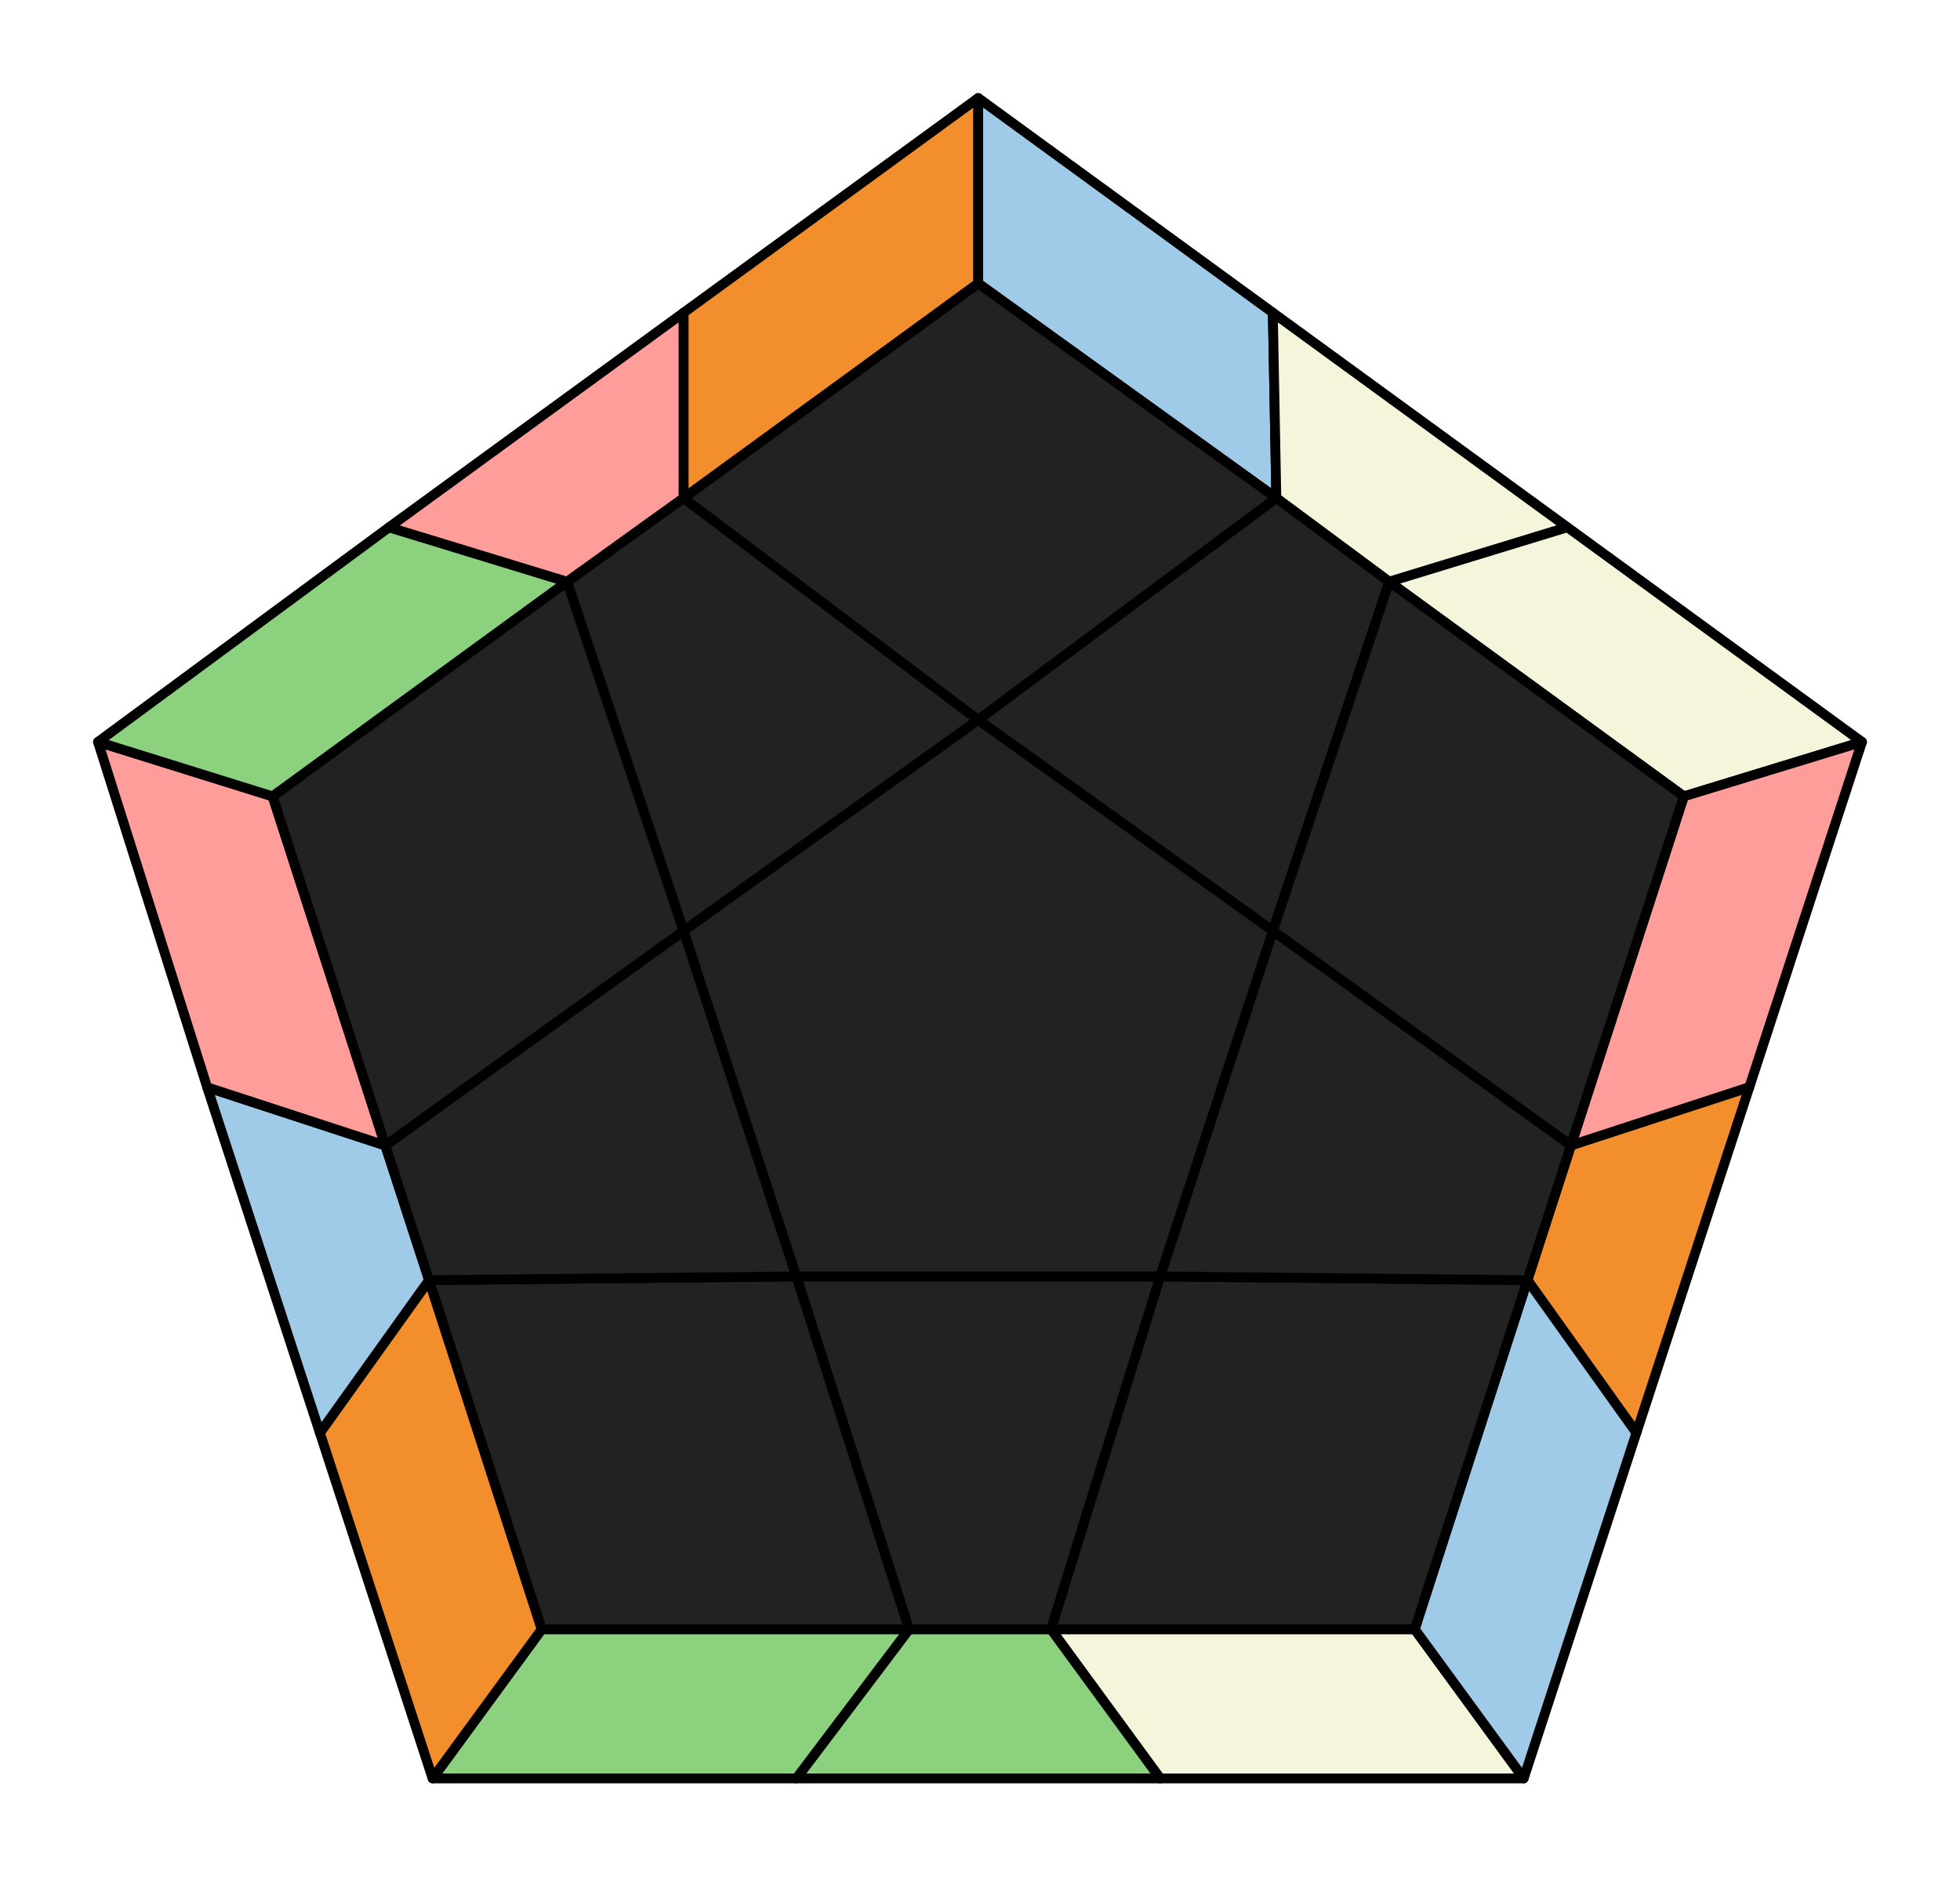
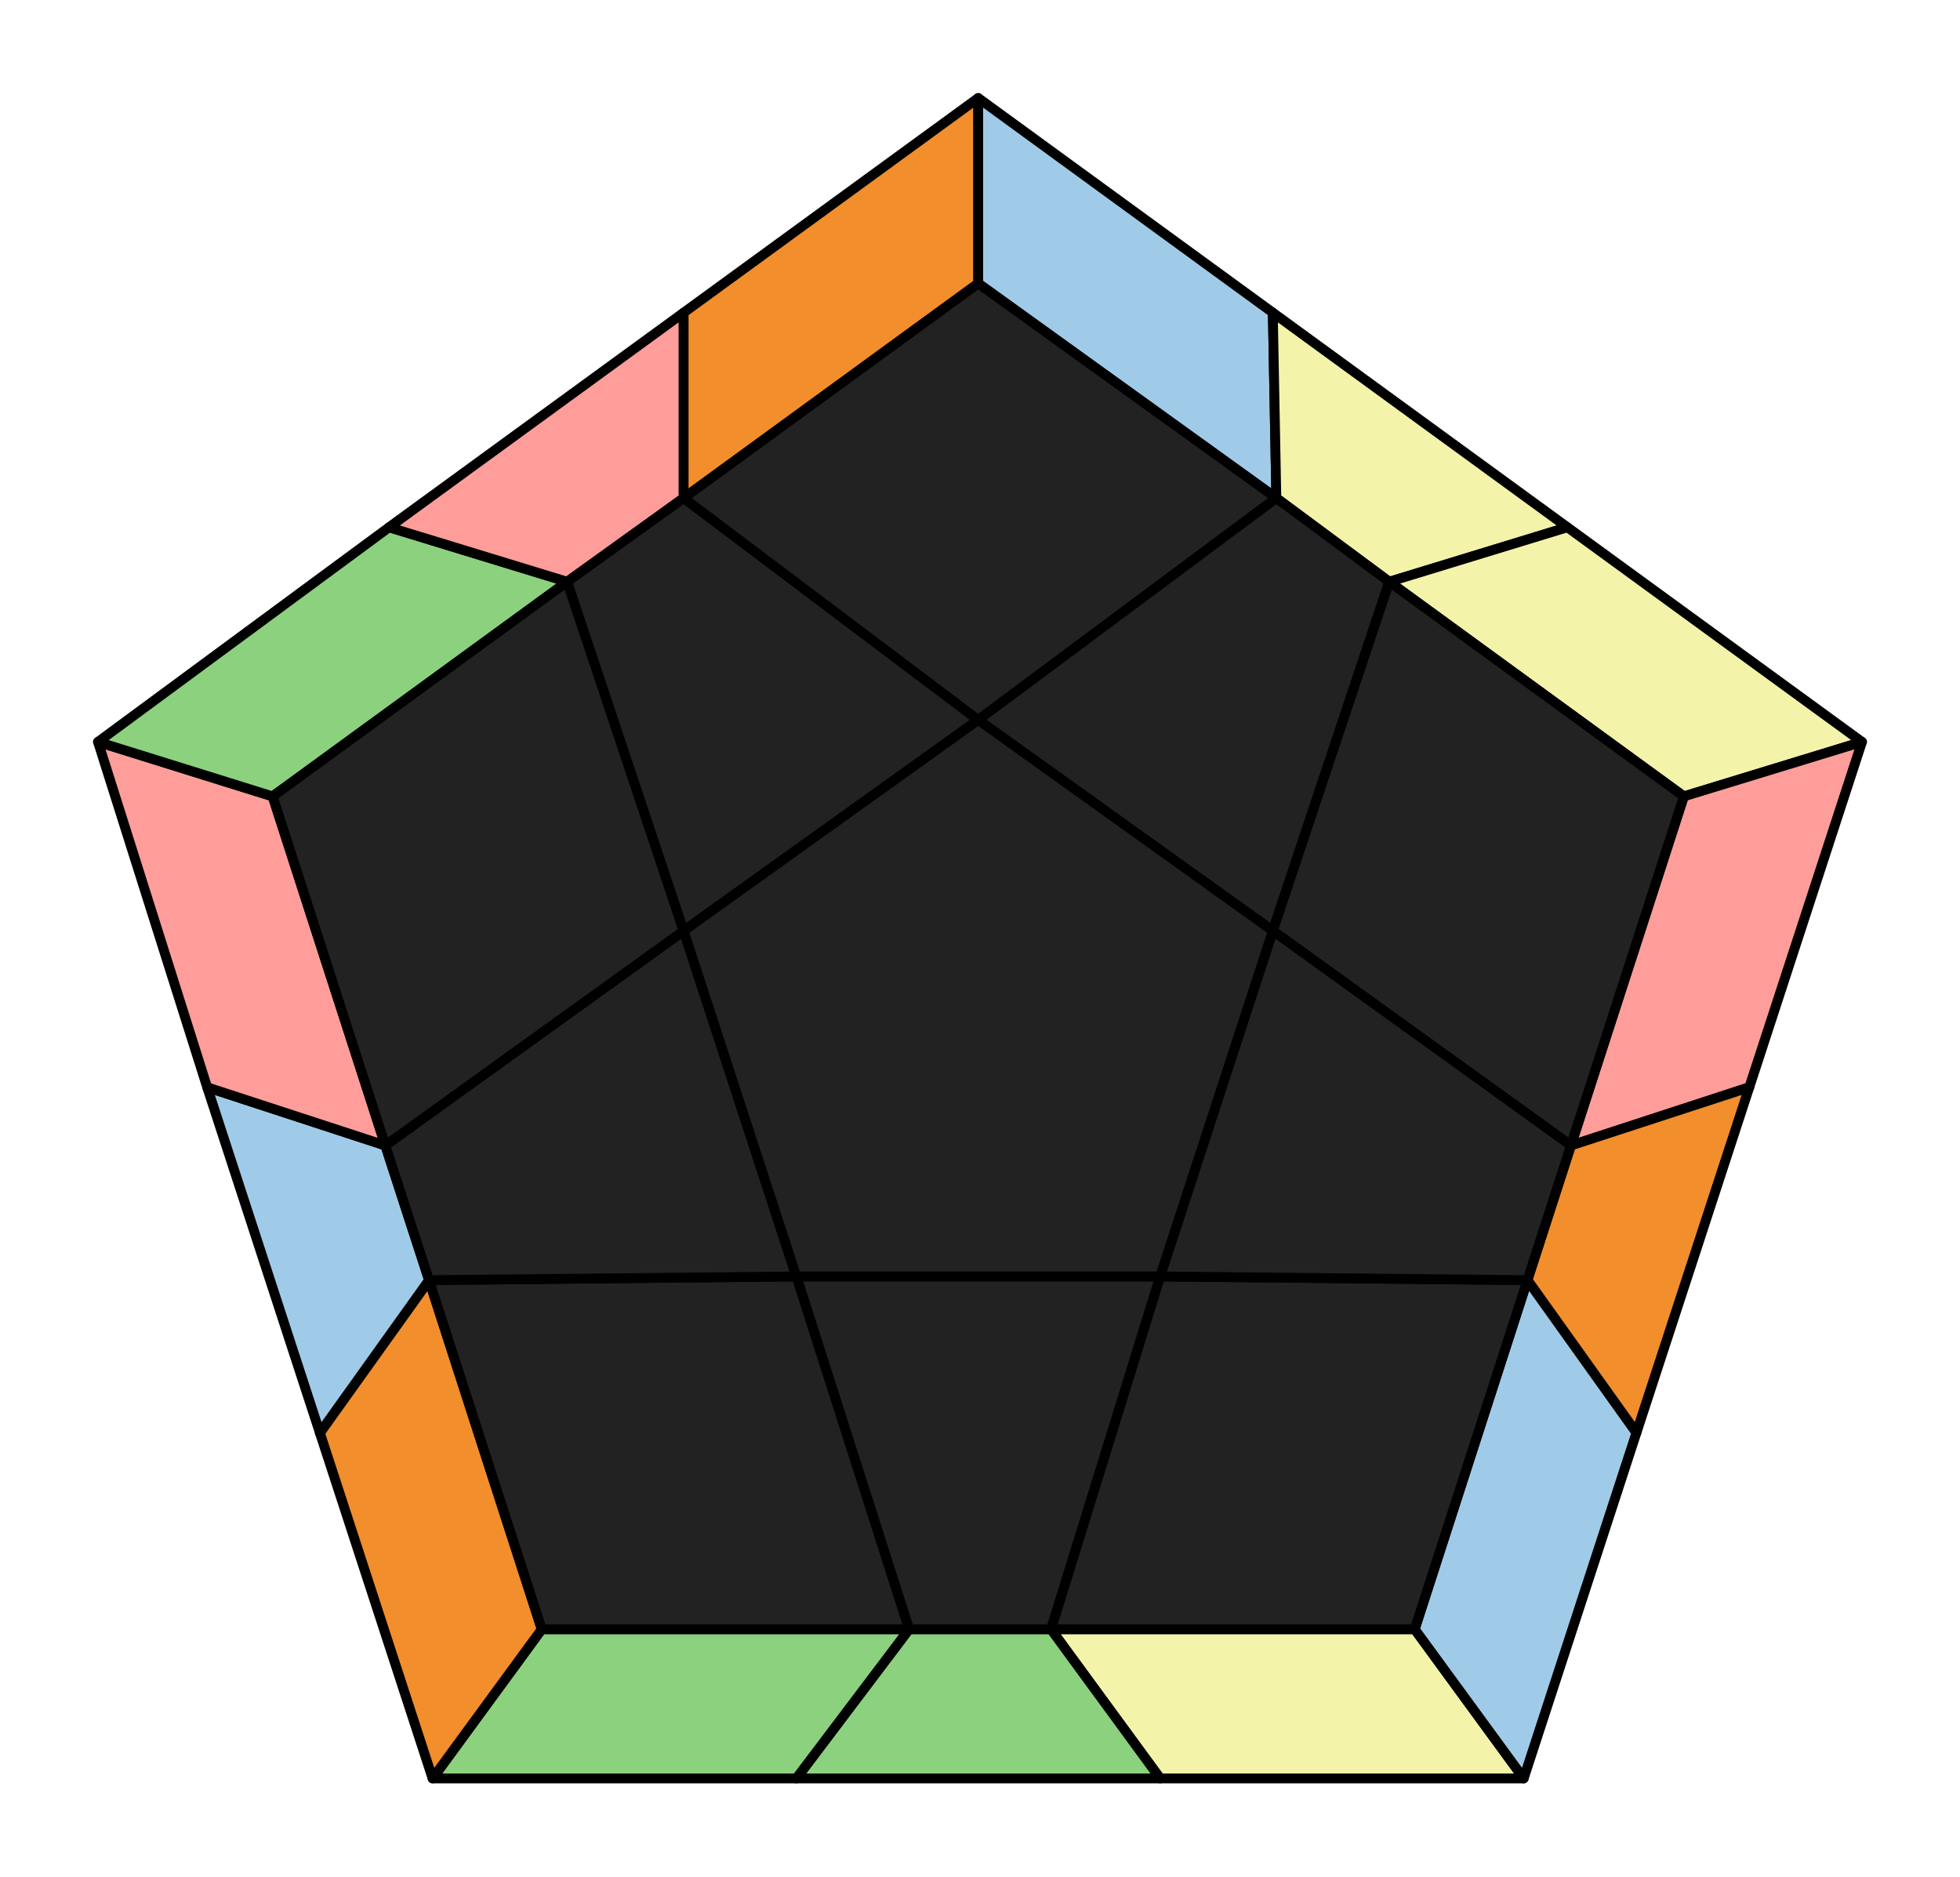
<svg xmlns="http://www.w3.org/2000/svg" viewBox="0 0 100.0 95.732">
  <style>
polygon { stroke: black; stroke-width: 0.5px; stroke-linejoin: round;}
</style>
-   <polygon fill="beige" points="77.74 90.73 59.19 90.73 53.62 83.12 72.18 83.12" />
+   <polygon fill="#f4f3aa" points="77.74 90.73 59.19 90.73 53.62 83.12 72.18 83.12" />
  <polygon fill="#8CD17D" points="59.19 90.73 40.63 90.73 46.38 83.12 53.62 83.12" />
  <polygon fill="#8CD17D" points="40.63 90.73 22.07 90.73 27.64 83.12 46.38 83.12" />
  <polygon fill="#F28E2B" points="22.07 90.73 16.32 73.10 21.89 65.31 27.64 83.12" />
  <polygon fill="#A0CBE8" points="16.32 73.10 10.57 55.47 19.66 58.44 21.89 65.31" />
  <polygon fill="#FF9D9A" points="10.57 55.47 5.00 37.85 13.91 40.63 19.66 58.44" />
  <polygon fill="#8CD17D" points="5.00 37.85 19.85 26.90 28.94 29.68 13.91 40.63" />
  <polygon fill="#FF9D9A" points="19.85 26.90 34.88 15.95 34.88 25.41 28.94 29.68" />
  <polygon fill="#F28E2B" points="34.88 15.95 49.91 5.00 49.91 14.46 34.88 25.41" />
  <polygon fill="#A0CBE8" points="49.91 5.00 64.94 15.95 65.12 25.41 49.91 14.46" />
-   <polygon fill="beige" points="64.94 15.95 79.97 26.90 70.88 29.68 65.12 25.41" />
-   <polygon fill="beige" points="79.97 26.90 95.00 37.85 85.91 40.63 70.88 29.68" />
+   <polygon fill="#f4f3aa" points="64.94 15.95 79.97 26.90 70.88 29.68 65.12 25.41" />
+   <polygon fill="#f4f3aa" points="79.97 26.90 95.00 37.85 85.91 40.63 70.88 29.68" />
  <polygon fill="#FF9D9A" points="95.00 37.85 89.25 55.47 80.15 58.44 85.91 40.63" />
  <polygon fill="#F28E2B" points="89.25 55.47 83.49 73.10 77.93 65.31 80.15 58.44" />
  <polygon fill="#A0CBE8" points="83.49 73.10 77.74 90.73 72.18 83.12 77.93 65.31" />
  <polygon fill="#222" points="72.18 83.12 53.62 83.12 59.19 65.12 77.93 65.31" />
  <polygon fill="#222" points="53.62 83.12 46.38 83.12 40.63 65.12 59.19 65.12" />
  <polygon fill="#222" points="27.64 83.12 21.89 65.31 40.63 65.12 46.38 83.12" />
  <polygon fill="#222" points="21.89 65.31 19.66 58.44 34.88 47.49 40.63 65.12" />
  <polygon fill="#222" points="13.91 40.63 28.94 29.68 34.88 47.49 19.66 58.44" />
  <polygon fill="#222" points="28.94 29.68 34.88 25.41 49.91 36.73 34.88 47.49" />
  <polygon fill="#222" points="49.91 14.46 65.12 25.41 49.91 36.73 34.88 25.41" />
  <polygon fill="#222" points="65.12 25.41 70.88 29.68 64.94 47.49 49.91 36.73" />
  <polygon fill="#222" points="85.91 40.63 80.15 58.44 64.94 47.49 70.88 29.68" />
  <polygon fill="#222" points="80.15 58.44 77.93 65.31 59.19 65.12 64.94 47.49" />
  <polygon fill="#222" points="59.19 65.12 40.63 65.12 34.88 47.49 49.91 36.73 64.94 47.49" />
</svg>
